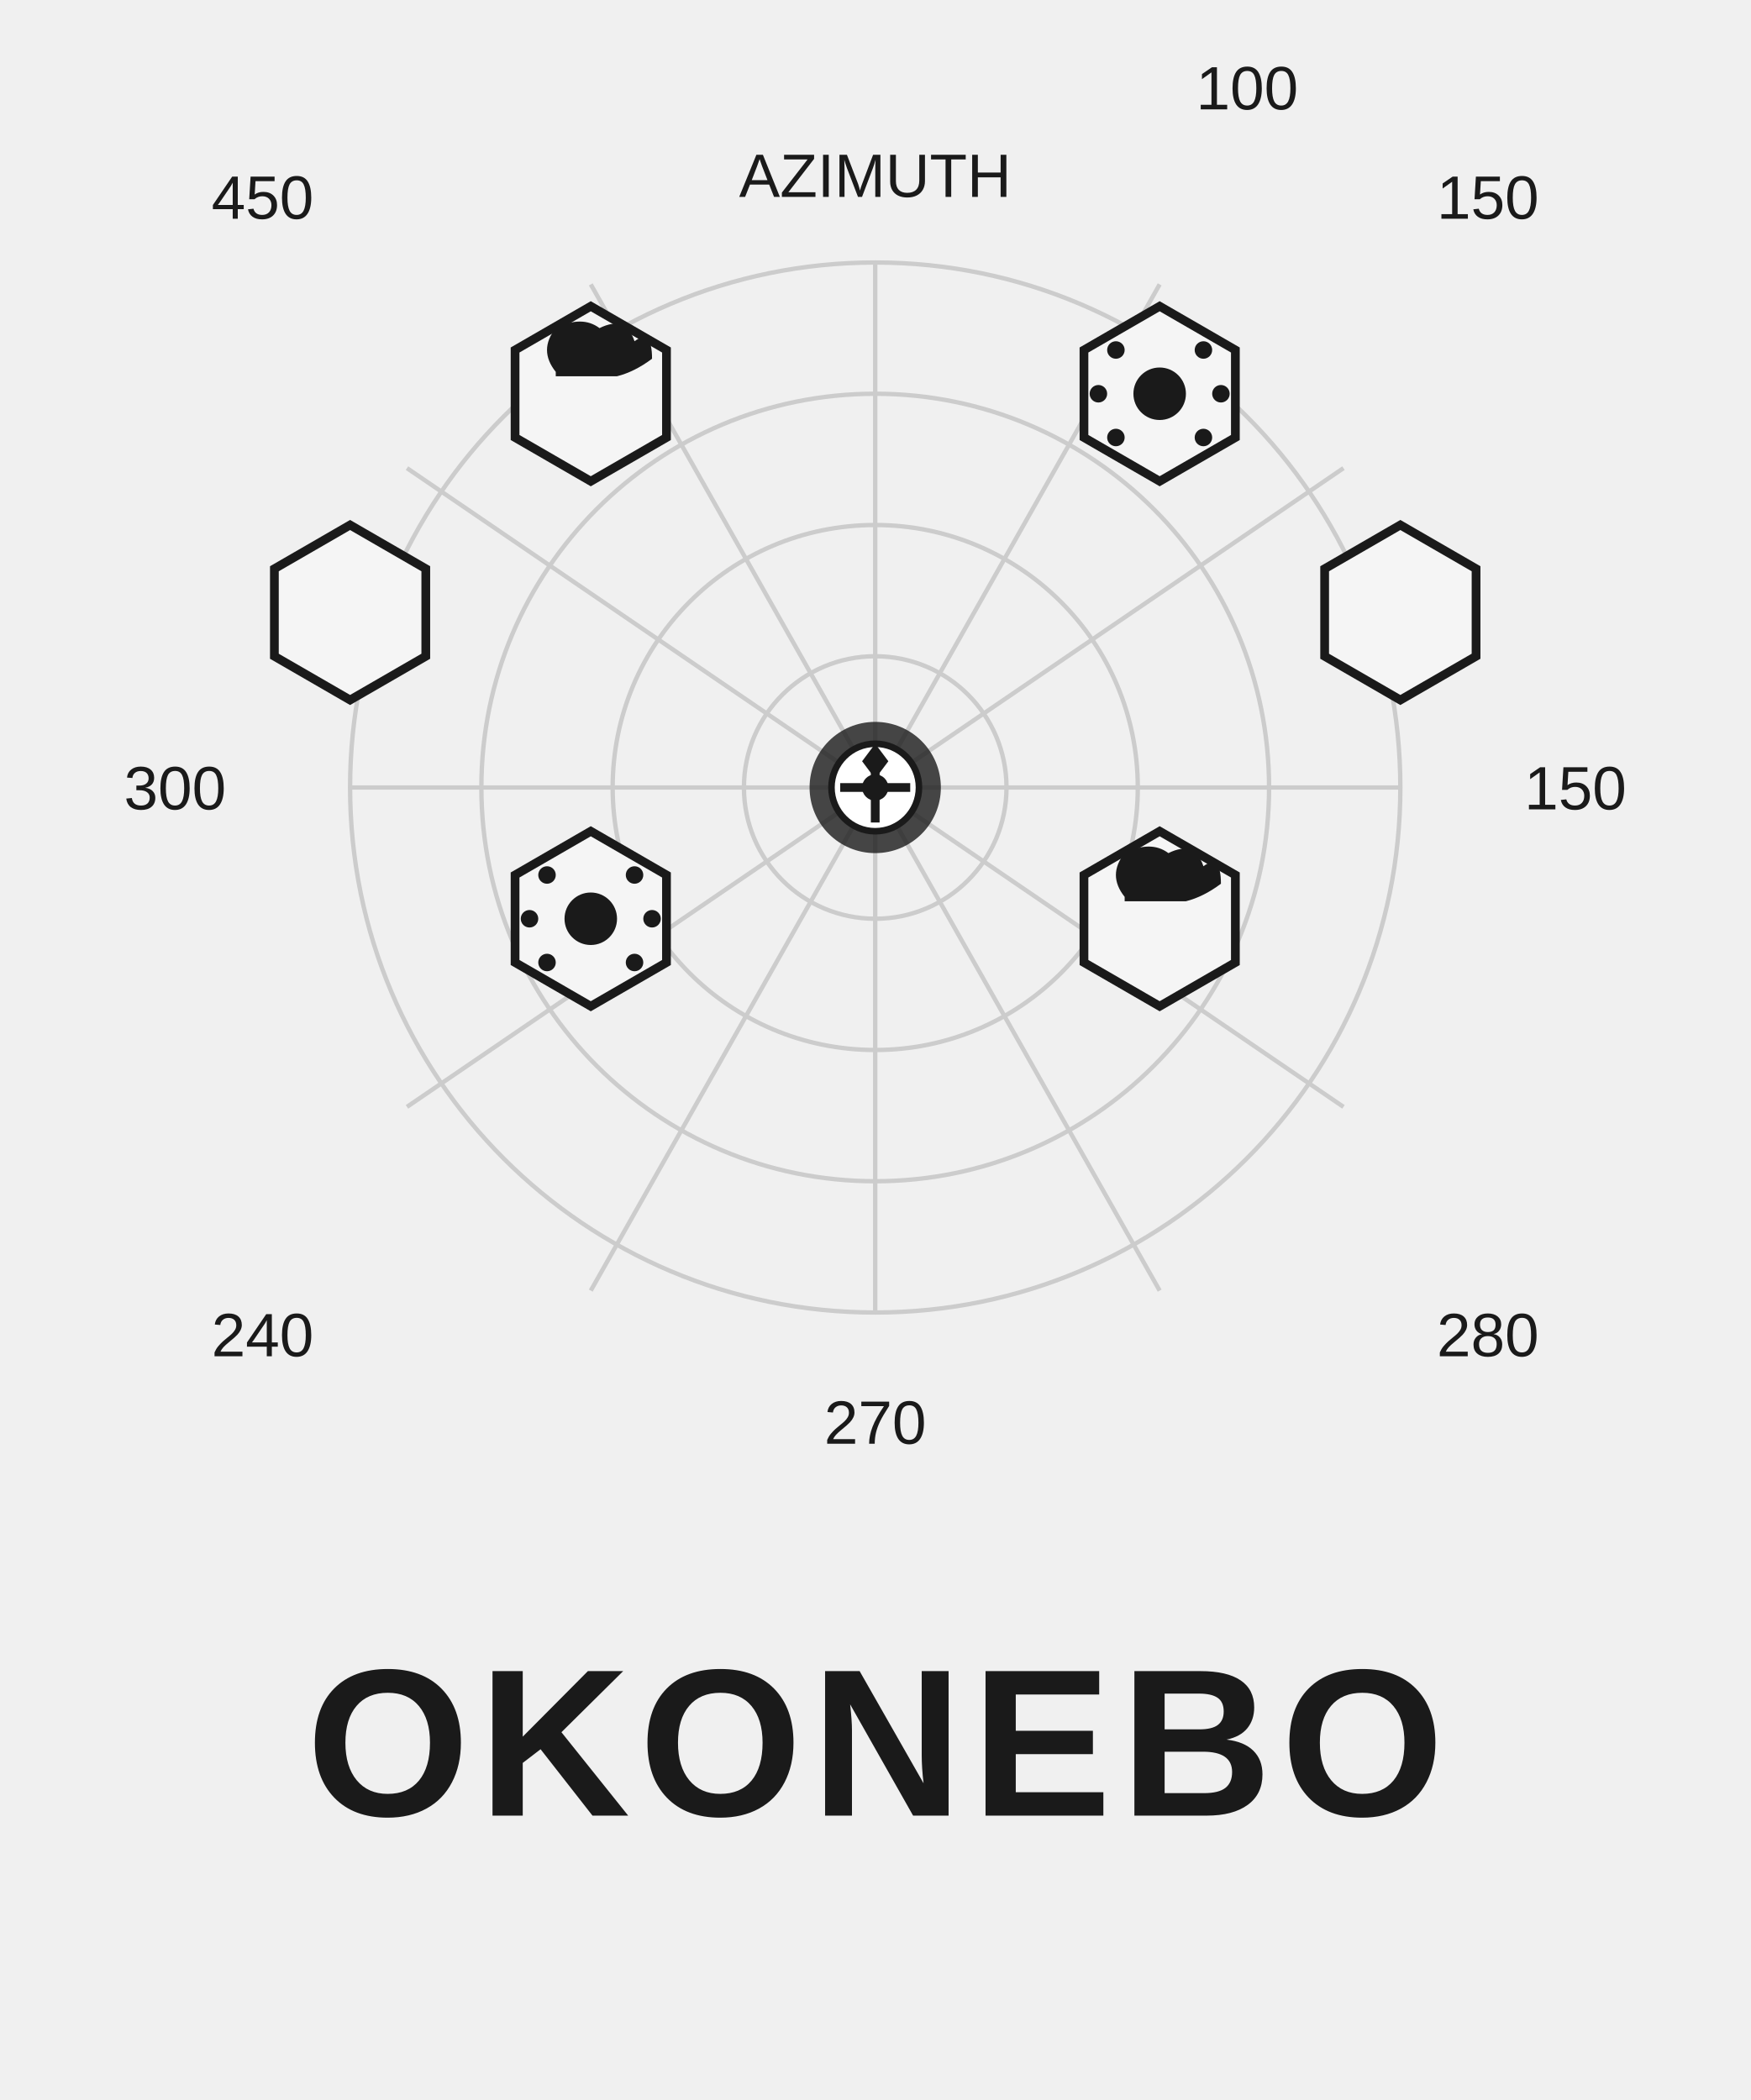
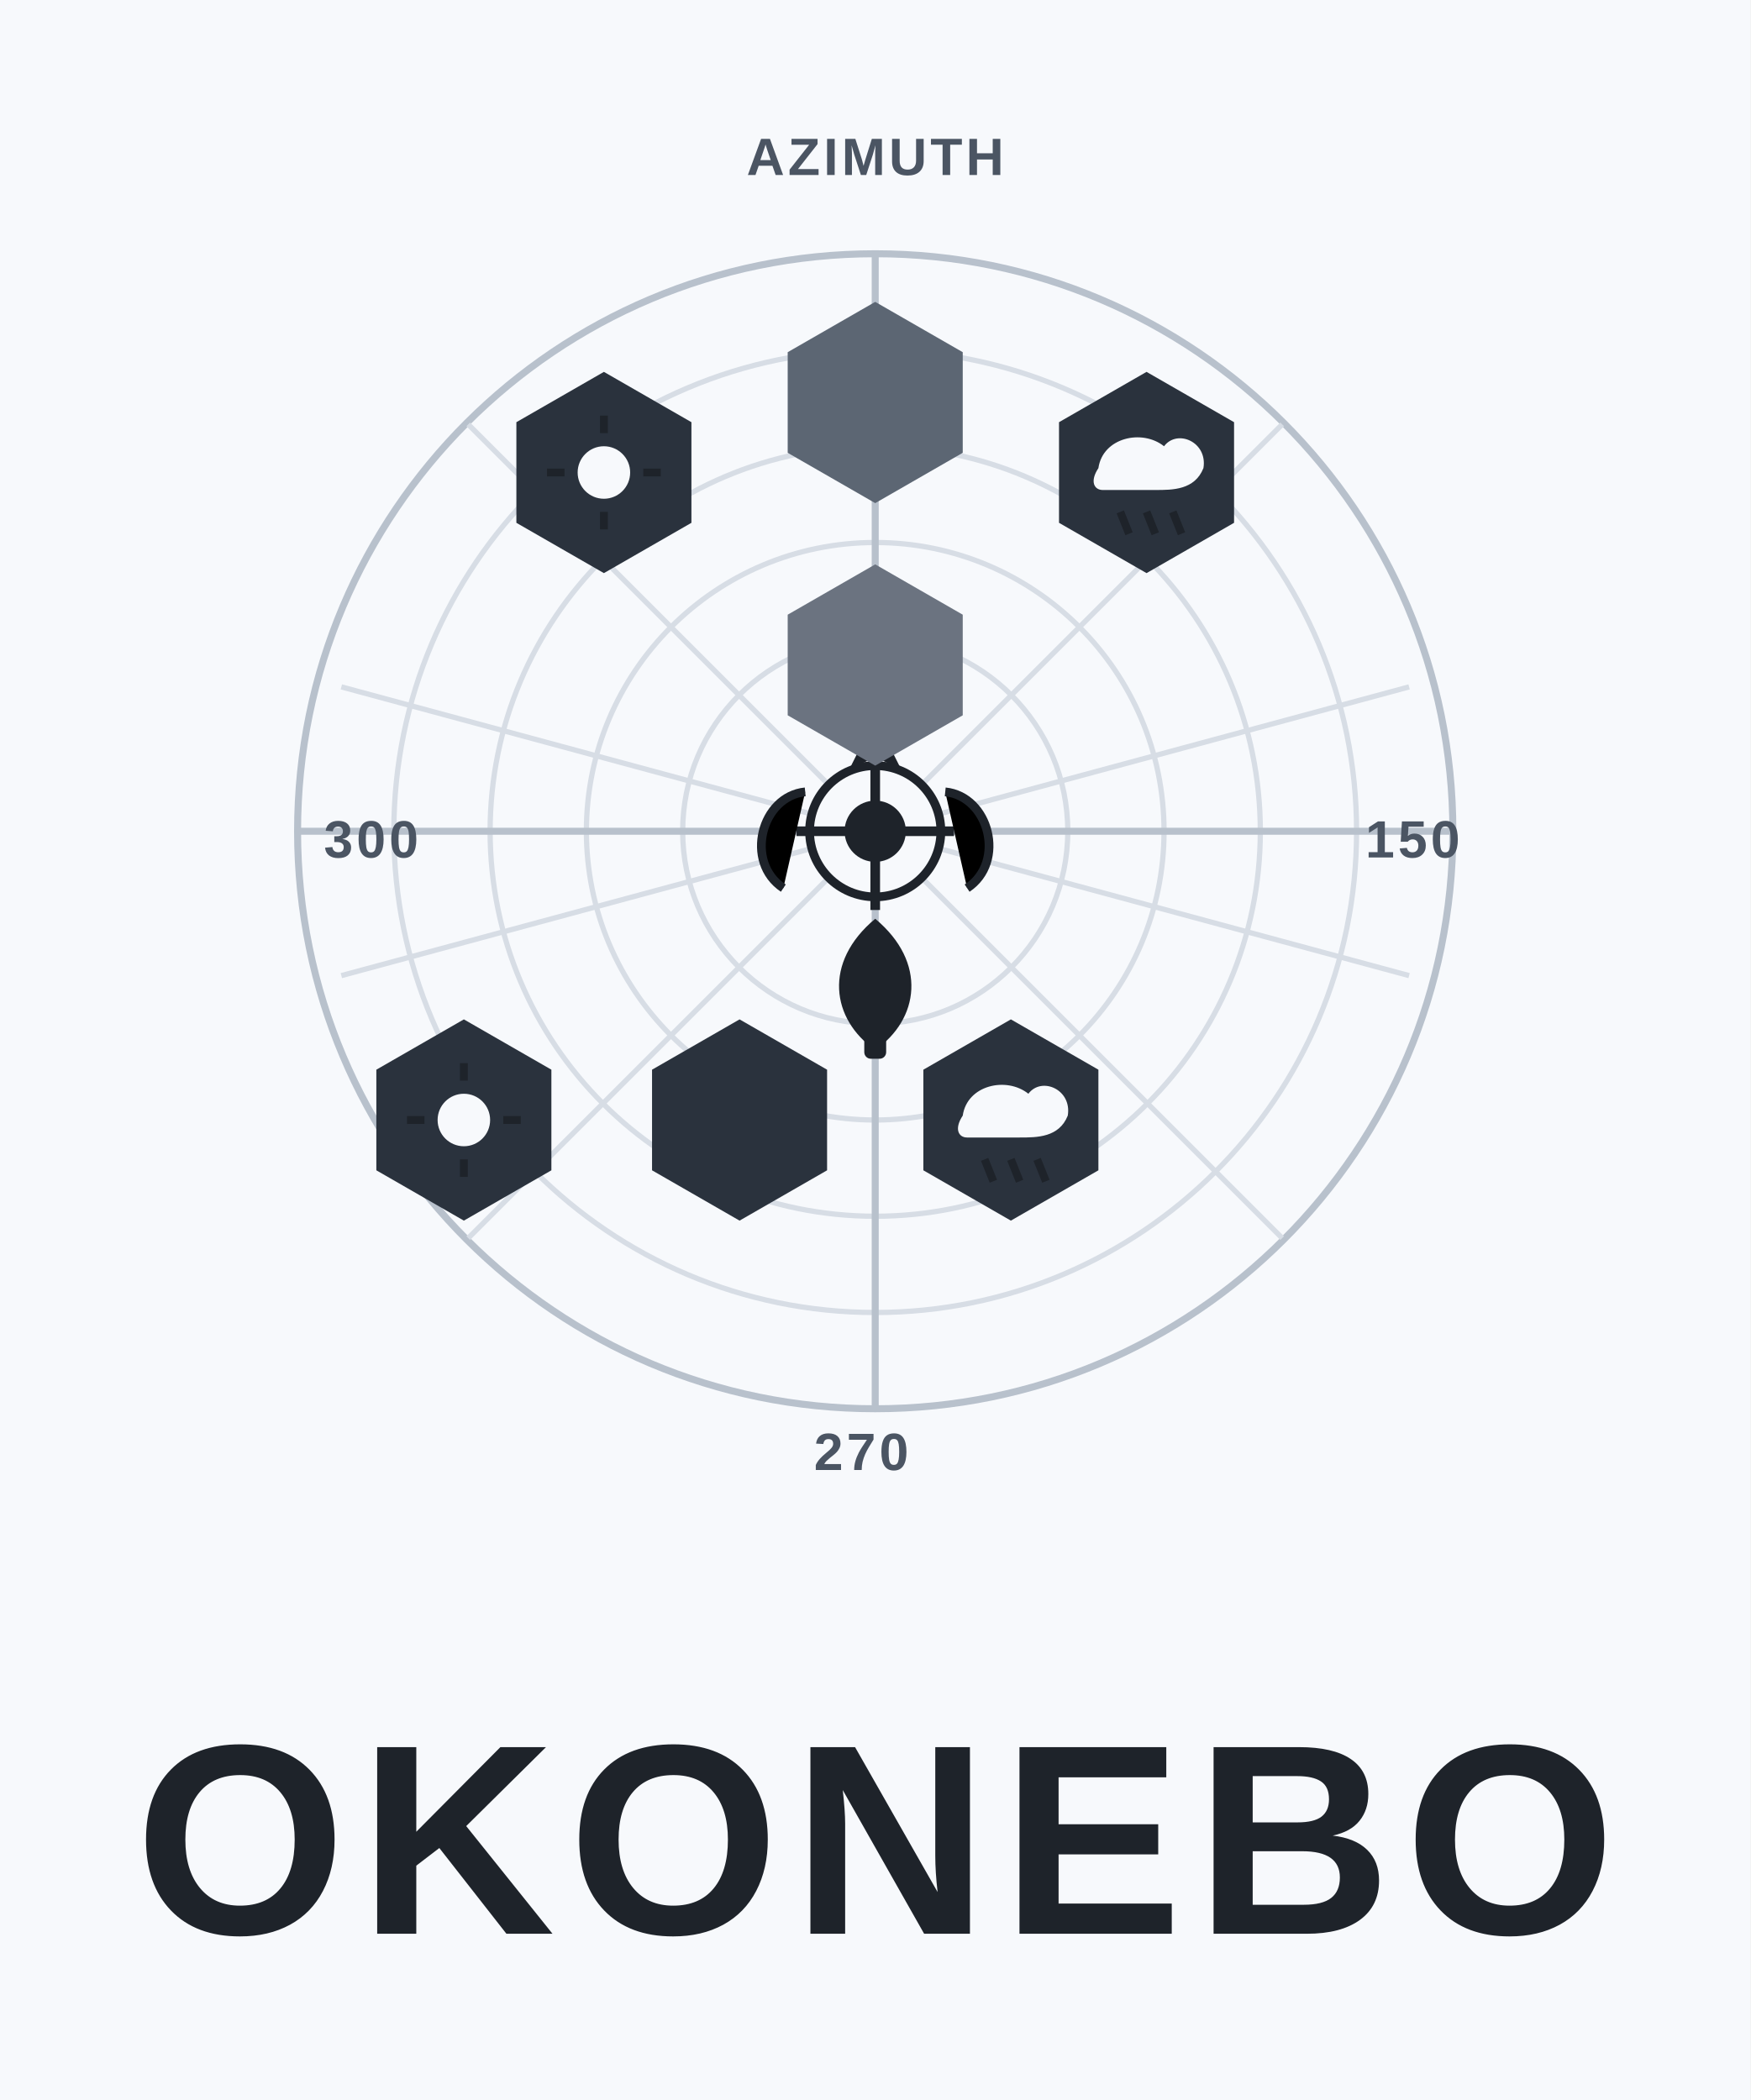
<svg xmlns="http://www.w3.org/2000/svg" viewBox="0 0 400 480">
  <defs>
    <style>
-       .okonebo-text { font-family: Arial, sans-serif; font-size: 48px; font-weight: bold; letter-spacing: 2px; }
-       .weather-icon { fill: #1a1a1a; }
-       .hexagon-bg { fill: #f5f5f5; }
-       .grid-line { stroke: #cccccc; stroke-width: 1; }
-       .azimuth-text { font-family: Arial, sans-serif; font-size: 14px; fill: #1a1a1a; text-anchor: middle; }
+       .ink { fill: #1e232a; }
+       .ink-stroke { stroke: #1e232a; }
+       .grid { stroke: #d7dde5; stroke-width: 1.2; fill: none; }
+       .grid-strong { stroke: #b8c1cc; stroke-width: 1.6; fill: none; }
+       .label { fill: #4b5563; font: 600 12px 'Arial', sans-serif; letter-spacing: 0.8px; }
+       .wordmark { fill: #1e232a; font: 700 62px 'Arial', sans-serif; letter-spacing: 3px; }
    </style>
  </defs>
-   <g id="polar-grid">
-     <circle cx="200" cy="180" r="30" class="grid-line" fill="none" />
-     <circle cx="200" cy="180" r="60" class="grid-line" fill="none" />
-     <circle cx="200" cy="180" r="90" class="grid-line" fill="none" />
-     <circle cx="200" cy="180" r="120" class="grid-line" fill="none" />
-     <line x1="200" y1="180" x2="200" y2="60" class="grid-line" />
-     <line x1="200" y1="180" x2="265" y2="65" class="grid-line" />
-     <line x1="200" y1="180" x2="307" y2="107" class="grid-line" />
-     <line x1="200" y1="180" x2="320" y2="180" class="grid-line" />
-     <line x1="200" y1="180" x2="307" y2="253" class="grid-line" />
-     <line x1="200" y1="180" x2="265" y2="295" class="grid-line" />
-     <line x1="200" y1="180" x2="200" y2="300" class="grid-line" />
-     <line x1="200" y1="180" x2="135" y2="295" class="grid-line" />
-     <line x1="200" y1="180" x2="93" y2="253" class="grid-line" />
-     <line x1="200" y1="180" x2="80" y2="180" class="grid-line" />
-     <line x1="200" y1="180" x2="93" y2="107" class="grid-line" />
-     <line x1="200" y1="180" x2="135" y2="65" class="grid-line" />
-   </g>
-   <text x="200" y="45" class="azimuth-text">AZIMUTH</text>
-   <text x="285" y="25" class="azimuth-text" font-size="12">100</text>
-   <text x="340" y="50" class="azimuth-text" font-size="12">150</text>
-   <text x="360" y="185" class="azimuth-text" font-size="12">150</text>
-   <text x="340" y="310" class="azimuth-text" font-size="12">280</text>
-   <text x="200" y="330" class="azimuth-text" font-size="12">270</text>
-   <text x="60" y="310" class="azimuth-text" font-size="12">240</text>
-   <text x="40" y="185" class="azimuth-text" font-size="12">300</text>
-   <text x="60" y="50" class="azimuth-text" font-size="12">450</text>
-   <g id="weather-icons">
-     <g transform="translate(265, 90)">
-       <polygon points="0,-20 17.3,-10 17.3,10 0,20 -17.3,10 -17.3,-10" class="hexagon-bg" stroke="#1a1a1a" stroke-width="2" />
-       <circle cx="0" cy="0" r="6" class="weather-icon" />
-       <circle cx="-10" cy="-10" r="2" class="weather-icon" />
-       <circle cx="10" cy="-10" r="2" class="weather-icon" />
-       <circle cx="14" cy="0" r="2" class="weather-icon" />
-       <circle cx="10" cy="10" r="2" class="weather-icon" />
-       <circle cx="-10" cy="10" r="2" class="weather-icon" />
-       <circle cx="-14" cy="0" r="2" class="weather-icon" />
+   <rect x="0" y="0" width="400" height="480" fill="#f7f9fc" />
+   <g transform="translate(200 190)">
+     <circle r="132" class="grid-strong" />
+     <circle r="110" class="grid" />
+     <circle r="88" class="grid" />
+     <circle r="66" class="grid" />
+     <circle r="44" class="grid" />
+     <line x1="-132" y1="0" x2="132" y2="0" class="grid-strong" />
+     <line x1="0" y1="-132" x2="0" y2="132" class="grid-strong" />
+     <line x1="-93" y1="-93" x2="93" y2="93" class="grid" />
+     <line x1="93" y1="-93" x2="-93" y2="93" class="grid" />
+     <line x1="-122" y1="-33" x2="122" y2="33" class="grid" />
+     <line x1="-122" y1="33" x2="122" y2="-33" class="grid" />
+     <text x="0" y="-150" text-anchor="middle" class="label">AZIMUTH</text>
+     <text x="-126" y="6" class="label">300</text>
+     <text x="112" y="6" class="label">150</text>
+     <text x="-14" y="146" class="label">270</text>
+     <g transform="translate(0,0)">
+       <circle r="15" fill="#f7f9fc" class="ink-stroke" stroke-width="2" />
+       <circle r="7" class="ink" />
+       <line x1="-18" y1="0" x2="18" y2="0" class="ink-stroke" stroke-width="2.2" />
+       <line x1="0" y1="-18" x2="0" y2="18" class="ink-stroke" stroke-width="2.2" />
+       <path d="M0 -26 L6 -14 L0 -17 L-6 -14 Z" class="ink" />
+       <path d="M0 20 C-12 30 -10 43 0 50 C10 43 12 30 0 20 Z" class="ink" />
+       <rect x="-2.5" y="42" width="5" height="10" class="ink" rx="1.5" />
+       <path d="M-16 -9 C-26 -8 -30 7 -21 13" class="ink-stroke" stroke-width="2" />
+       <path d="M16 -9 C26 -8 30 7 21 13" class="ink-stroke" stroke-width="2" />
    </g>
-     <g transform="translate(320, 140)">
-       <polygon points="0,-20 17.3,-10 17.3,10 0,20 -17.3,10 -17.3,-10" class="hexagon-bg" stroke="#1a1a1a" stroke-width="2" fill="#1a1a1a" />
+     <g transform="translate(-62,-82)">
+       <polygon points="0,-23 20,-11.5 20,11.5 0,23 -20,11.5 -20,-11.5" fill="#2a323d" />
+       <circle r="6" fill="#f7f9fc" />
+       <line x1="0" y1="-13" x2="0" y2="-9" class="ink-stroke" stroke="#f7f9fc" stroke-width="1.8" />
+       <line x1="0" y1="13" x2="0" y2="9" class="ink-stroke" stroke="#f7f9fc" stroke-width="1.8" />
+       <line x1="-13" y1="0" x2="-9" y2="0" class="ink-stroke" stroke="#f7f9fc" stroke-width="1.8" />
+       <line x1="13" y1="0" x2="9" y2="0" class="ink-stroke" stroke="#f7f9fc" stroke-width="1.8" />
    </g>
-     <g transform="translate(265, 210)">
-       <polygon points="0,-20 17.3,-10 17.3,10 0,20 -17.3,10 -17.3,-10" class="hexagon-bg" stroke="#1a1a1a" stroke-width="2" />
-       <path d="M -8,-5 Q -12,-10 -8,-15 Q -2,-18 2,-15 Q 8,-18 10,-12 Q 14,-15 14,-8 Q 10,-5 6,-4 L -8,-4" class="weather-icon" />
-       <line x1="-6" y1="5" x2="-4" y2="12" class="weather-icon" stroke-width="1.5" />
-       <line x1="0" y1="5" x2="2" y2="12" class="weather-icon" stroke-width="1.5" />
-       <line x1="6" y1="5" x2="8" y2="12" class="weather-icon" stroke-width="1.5" />
+     <g transform="translate(0,-98)">
+       <polygon points="0,-23 20,-11.5 20,11.5 0,23 -20,11.5 -20,-11.5" fill="#5c6673" />
    </g>
-     <g transform="translate(200, 180)">
-       <circle cx="0" cy="0" r="15" class="weather-icon" opacity="0.8" />
-       <circle cx="0" cy="0" r="10" fill="white" stroke="#1a1a1a" stroke-width="1.5" />
-       <circle cx="0" cy="0" r="3" class="weather-icon" />
-       <line x1="-8" y1="0" x2="8" y2="0" stroke="#1a1a1a" stroke-width="2" />
-       <line x1="0" y1="-8" x2="0" y2="8" stroke="#1a1a1a" stroke-width="2" />
-       <path d="M 0,-10 L 3,-6 L 0,-2 L -3,-6 Z" class="weather-icon" />
+     <g transform="translate(62,-82)">
+       <polygon points="0,-23 20,-11.5 20,11.5 0,23 -20,11.5 -20,-11.5" fill="#2a323d" />
+       <path d="M-11 -1 C-10 -8 -1 -10 4 -6 C7 -10 14 -7 13 -1 C11 4 6 4 2 4 L-10 4 C-12 4 -13 2 -11 -1 Z" fill="#f7f9fc" />
+       <line x1="-6" y1="9" x2="-4" y2="14" class="ink-stroke" stroke="#f7f9fc" stroke-width="1.8" />
+       <line x1="0" y1="9" x2="2" y2="14" class="ink-stroke" stroke="#f7f9fc" stroke-width="1.8" />
+       <line x1="6" y1="9" x2="8" y2="14" class="ink-stroke" stroke="#f7f9fc" stroke-width="1.8" />
    </g>
-     <g transform="translate(135, 210)">
-       <polygon points="0,-20 17.3,-10 17.3,10 0,20 -17.3,10 -17.3,-10" class="hexagon-bg" stroke="#1a1a1a" stroke-width="2" />
-       <circle cx="0" cy="0" r="6" class="weather-icon" />
-       <circle cx="-10" cy="-10" r="2" class="weather-icon" />
-       <circle cx="10" cy="-10" r="2" class="weather-icon" />
-       <circle cx="14" cy="0" r="2" class="weather-icon" />
-       <circle cx="10" cy="10" r="2" class="weather-icon" />
-       <circle cx="-10" cy="10" r="2" class="weather-icon" />
-       <circle cx="-14" cy="0" r="2" class="weather-icon" />
+     <g transform="translate(0,-38)">
+       <polygon points="0,-23 20,-11.5 20,11.5 0,23 -20,11.5 -20,-11.5" fill="#6b7380" />
    </g>
-     <g transform="translate(80, 140)">
-       <polygon points="0,-20 17.3,-10 17.3,10 0,20 -17.3,10 -17.3,-10" class="hexagon-bg" stroke="#1a1a1a" stroke-width="2" fill="#1a1a1a" />
+     <g transform="translate(-31,66)">
+       <polygon points="0,-23 20,-11.5 20,11.5 0,23 -20,11.5 -20,-11.5" fill="#2a323d" />
    </g>
-     <g transform="translate(135, 90)">
-       <polygon points="0,-20 17.3,-10 17.3,10 0,20 -17.3,10 -17.3,-10" class="hexagon-bg" stroke="#1a1a1a" stroke-width="2" />
-       <path d="M -8,-5 Q -12,-10 -8,-15 Q -2,-18 2,-15 Q 8,-18 10,-12 Q 14,-15 14,-8 Q 10,-5 6,-4 L -8,-4" class="weather-icon" />
-       <line x1="-6" y1="5" x2="-4" y2="12" class="weather-icon" stroke-width="1.5" />
-       <line x1="0" y1="5" x2="2" y2="12" class="weather-icon" stroke-width="1.5" />
-       <line x1="6" y1="5" x2="8" y2="12" class="weather-icon" stroke-width="1.5" />
+     <g transform="translate(31,66)">
+       <polygon points="0,-23 20,-11.5 20,11.5 0,23 -20,11.5 -20,-11.5" fill="#2a323d" />
+       <path d="M-11 -1 C-10 -8 -1 -10 4 -6 C7 -10 14 -7 13 -1 C11 4 6 4 2 4 L-10 4 C-12 4 -13 2 -11 -1 Z" fill="#f7f9fc" />
+       <line x1="-6" y1="9" x2="-4" y2="14" class="ink-stroke" stroke="#f7f9fc" stroke-width="1.8" />
+       <line x1="0" y1="9" x2="2" y2="14" class="ink-stroke" stroke="#f7f9fc" stroke-width="1.8" />
+       <line x1="6" y1="9" x2="8" y2="14" class="ink-stroke" stroke="#f7f9fc" stroke-width="1.8" />
+     </g>
+     <g transform="translate(-94,66)">
+       <polygon points="0,-23 20,-11.5 20,11.5 0,23 -20,11.5 -20,-11.5" fill="#2a323d" />
+       <circle r="6" fill="#f7f9fc" />
+       <line x1="0" y1="-13" x2="0" y2="-9" class="ink-stroke" stroke="#f7f9fc" stroke-width="1.8" />
+       <line x1="0" y1="13" x2="0" y2="9" class="ink-stroke" stroke="#f7f9fc" stroke-width="1.8" />
+       <line x1="-13" y1="0" x2="-9" y2="0" class="ink-stroke" stroke="#f7f9fc" stroke-width="1.8" />
+       <line x1="13" y1="0" x2="9" y2="0" class="ink-stroke" stroke="#f7f9fc" stroke-width="1.8" />
    </g>
  </g>
-   <text x="200" y="415" text-anchor="middle" class="okonebo-text" fill="#1a1a1a">OKONEBO</text>
+   <text x="200" y="442" text-anchor="middle" class="wordmark">OKONEBO</text>
</svg>
